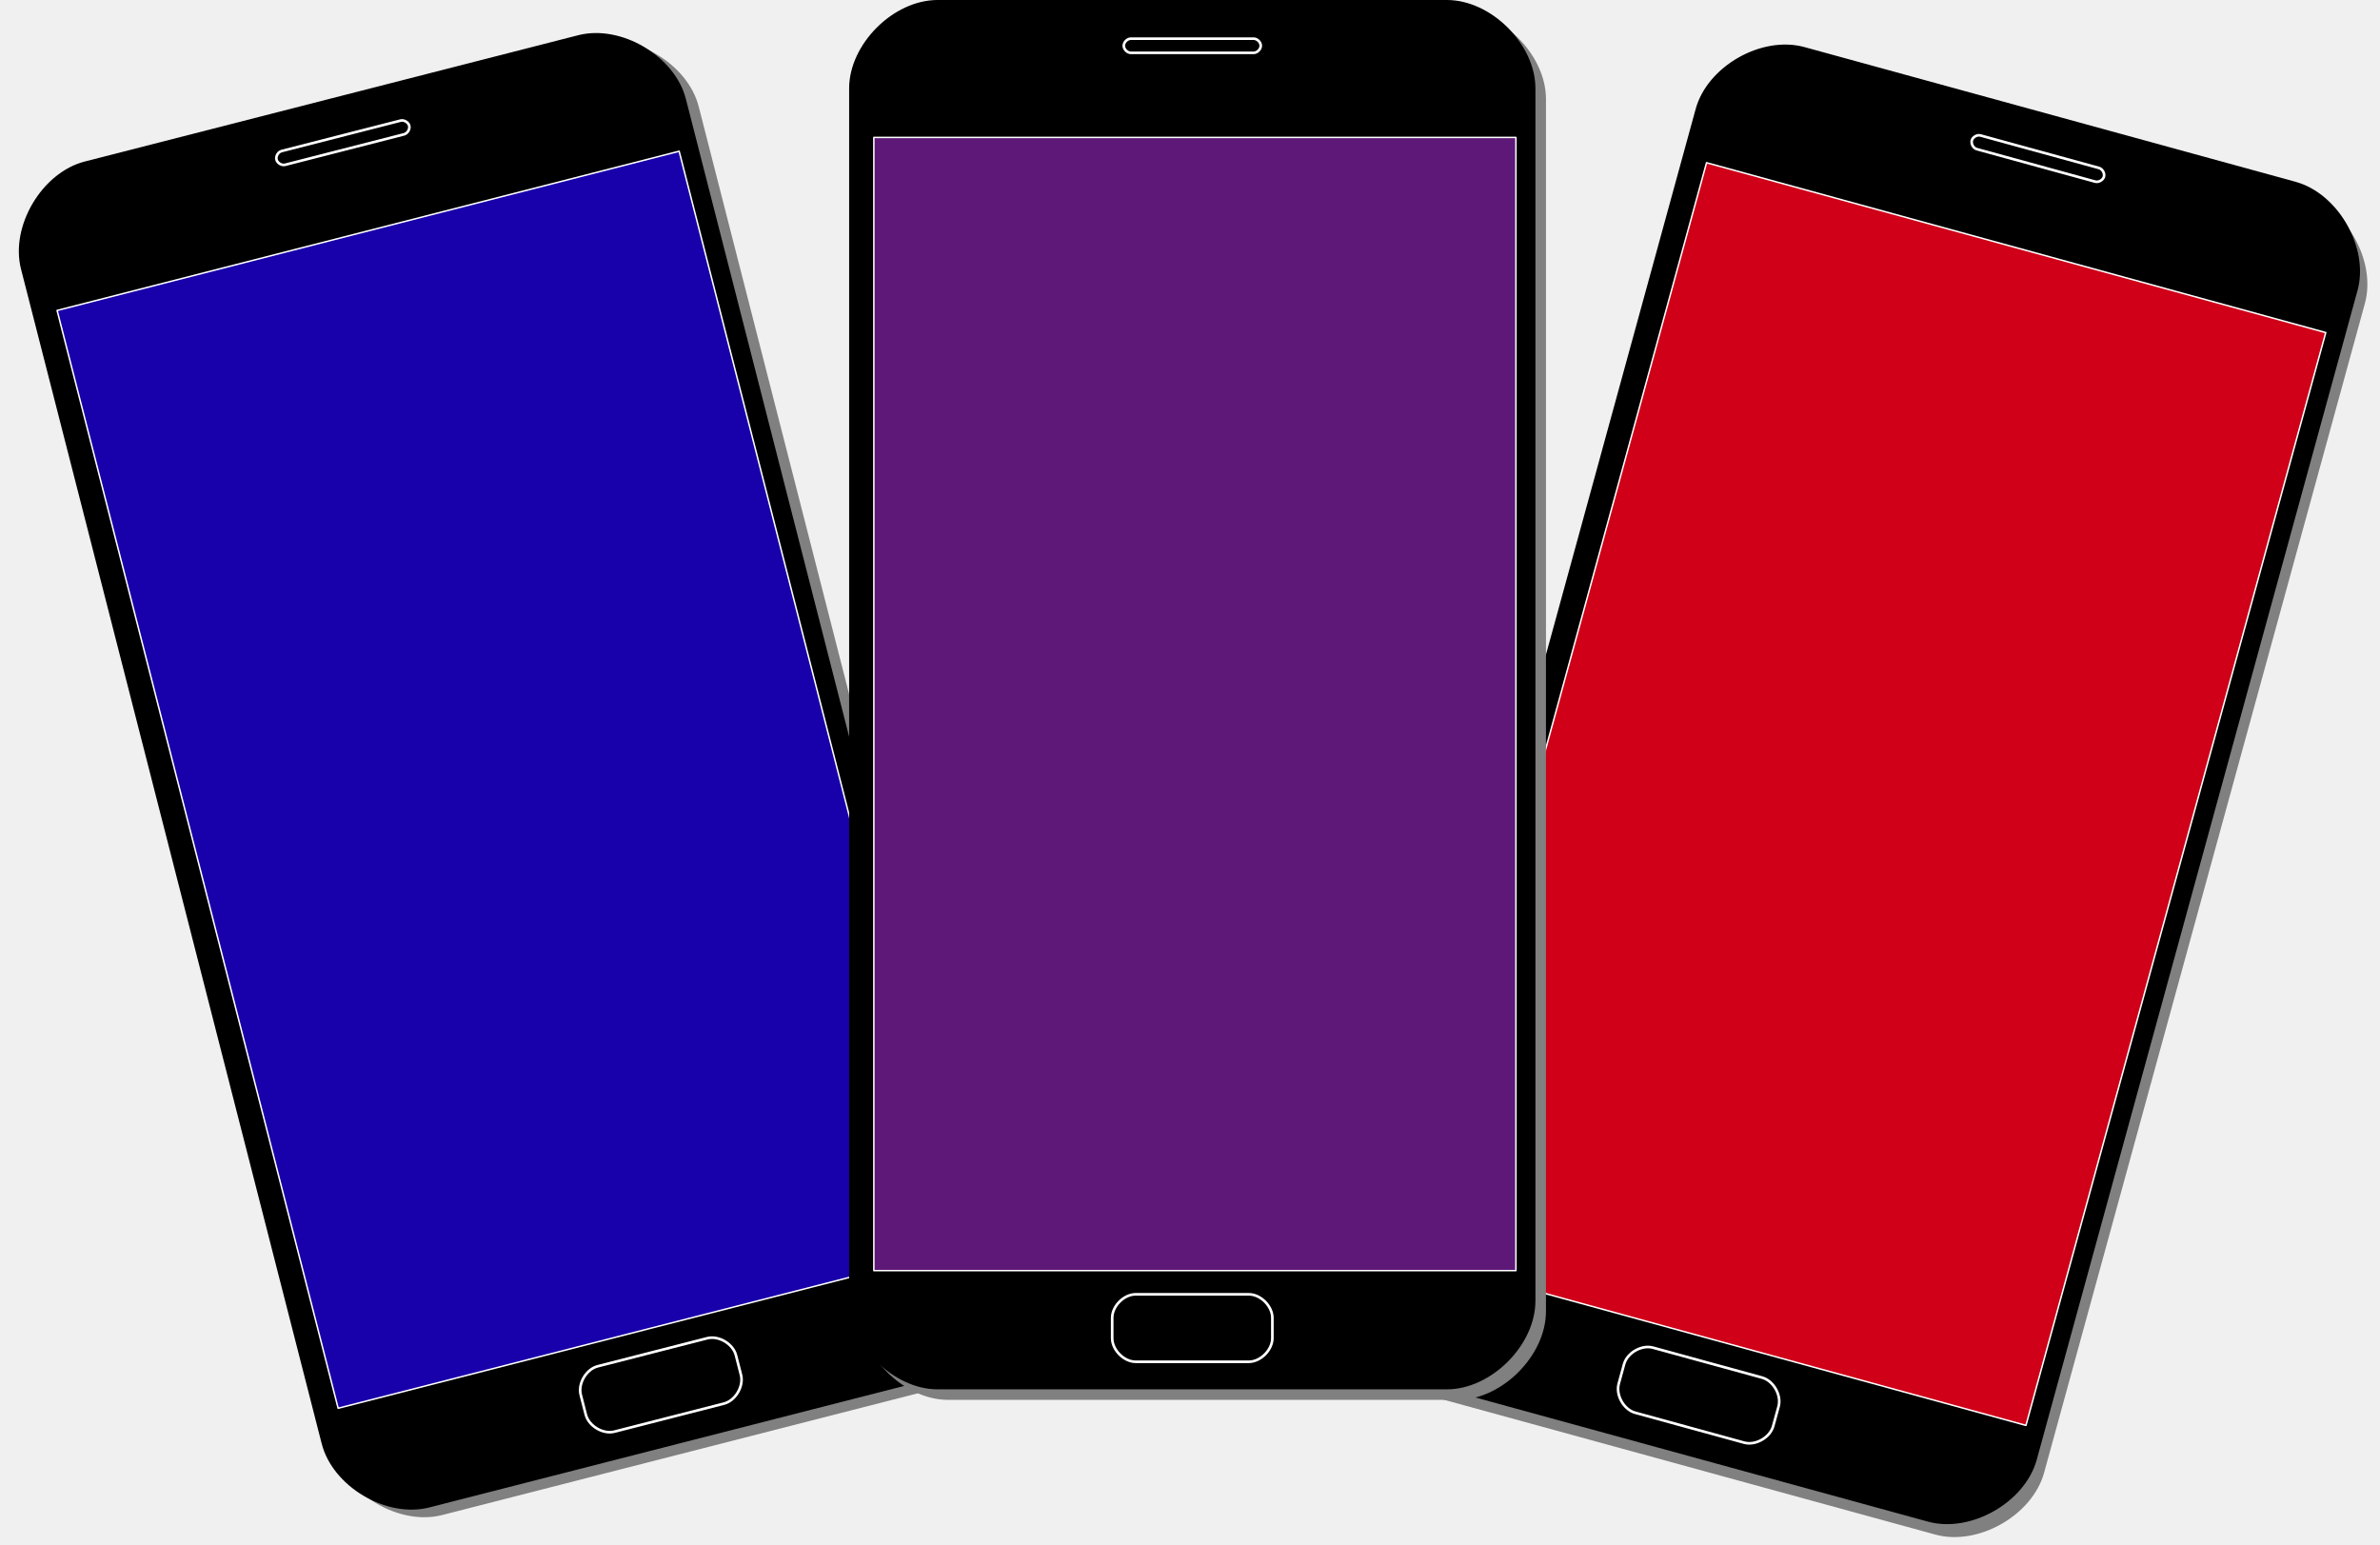
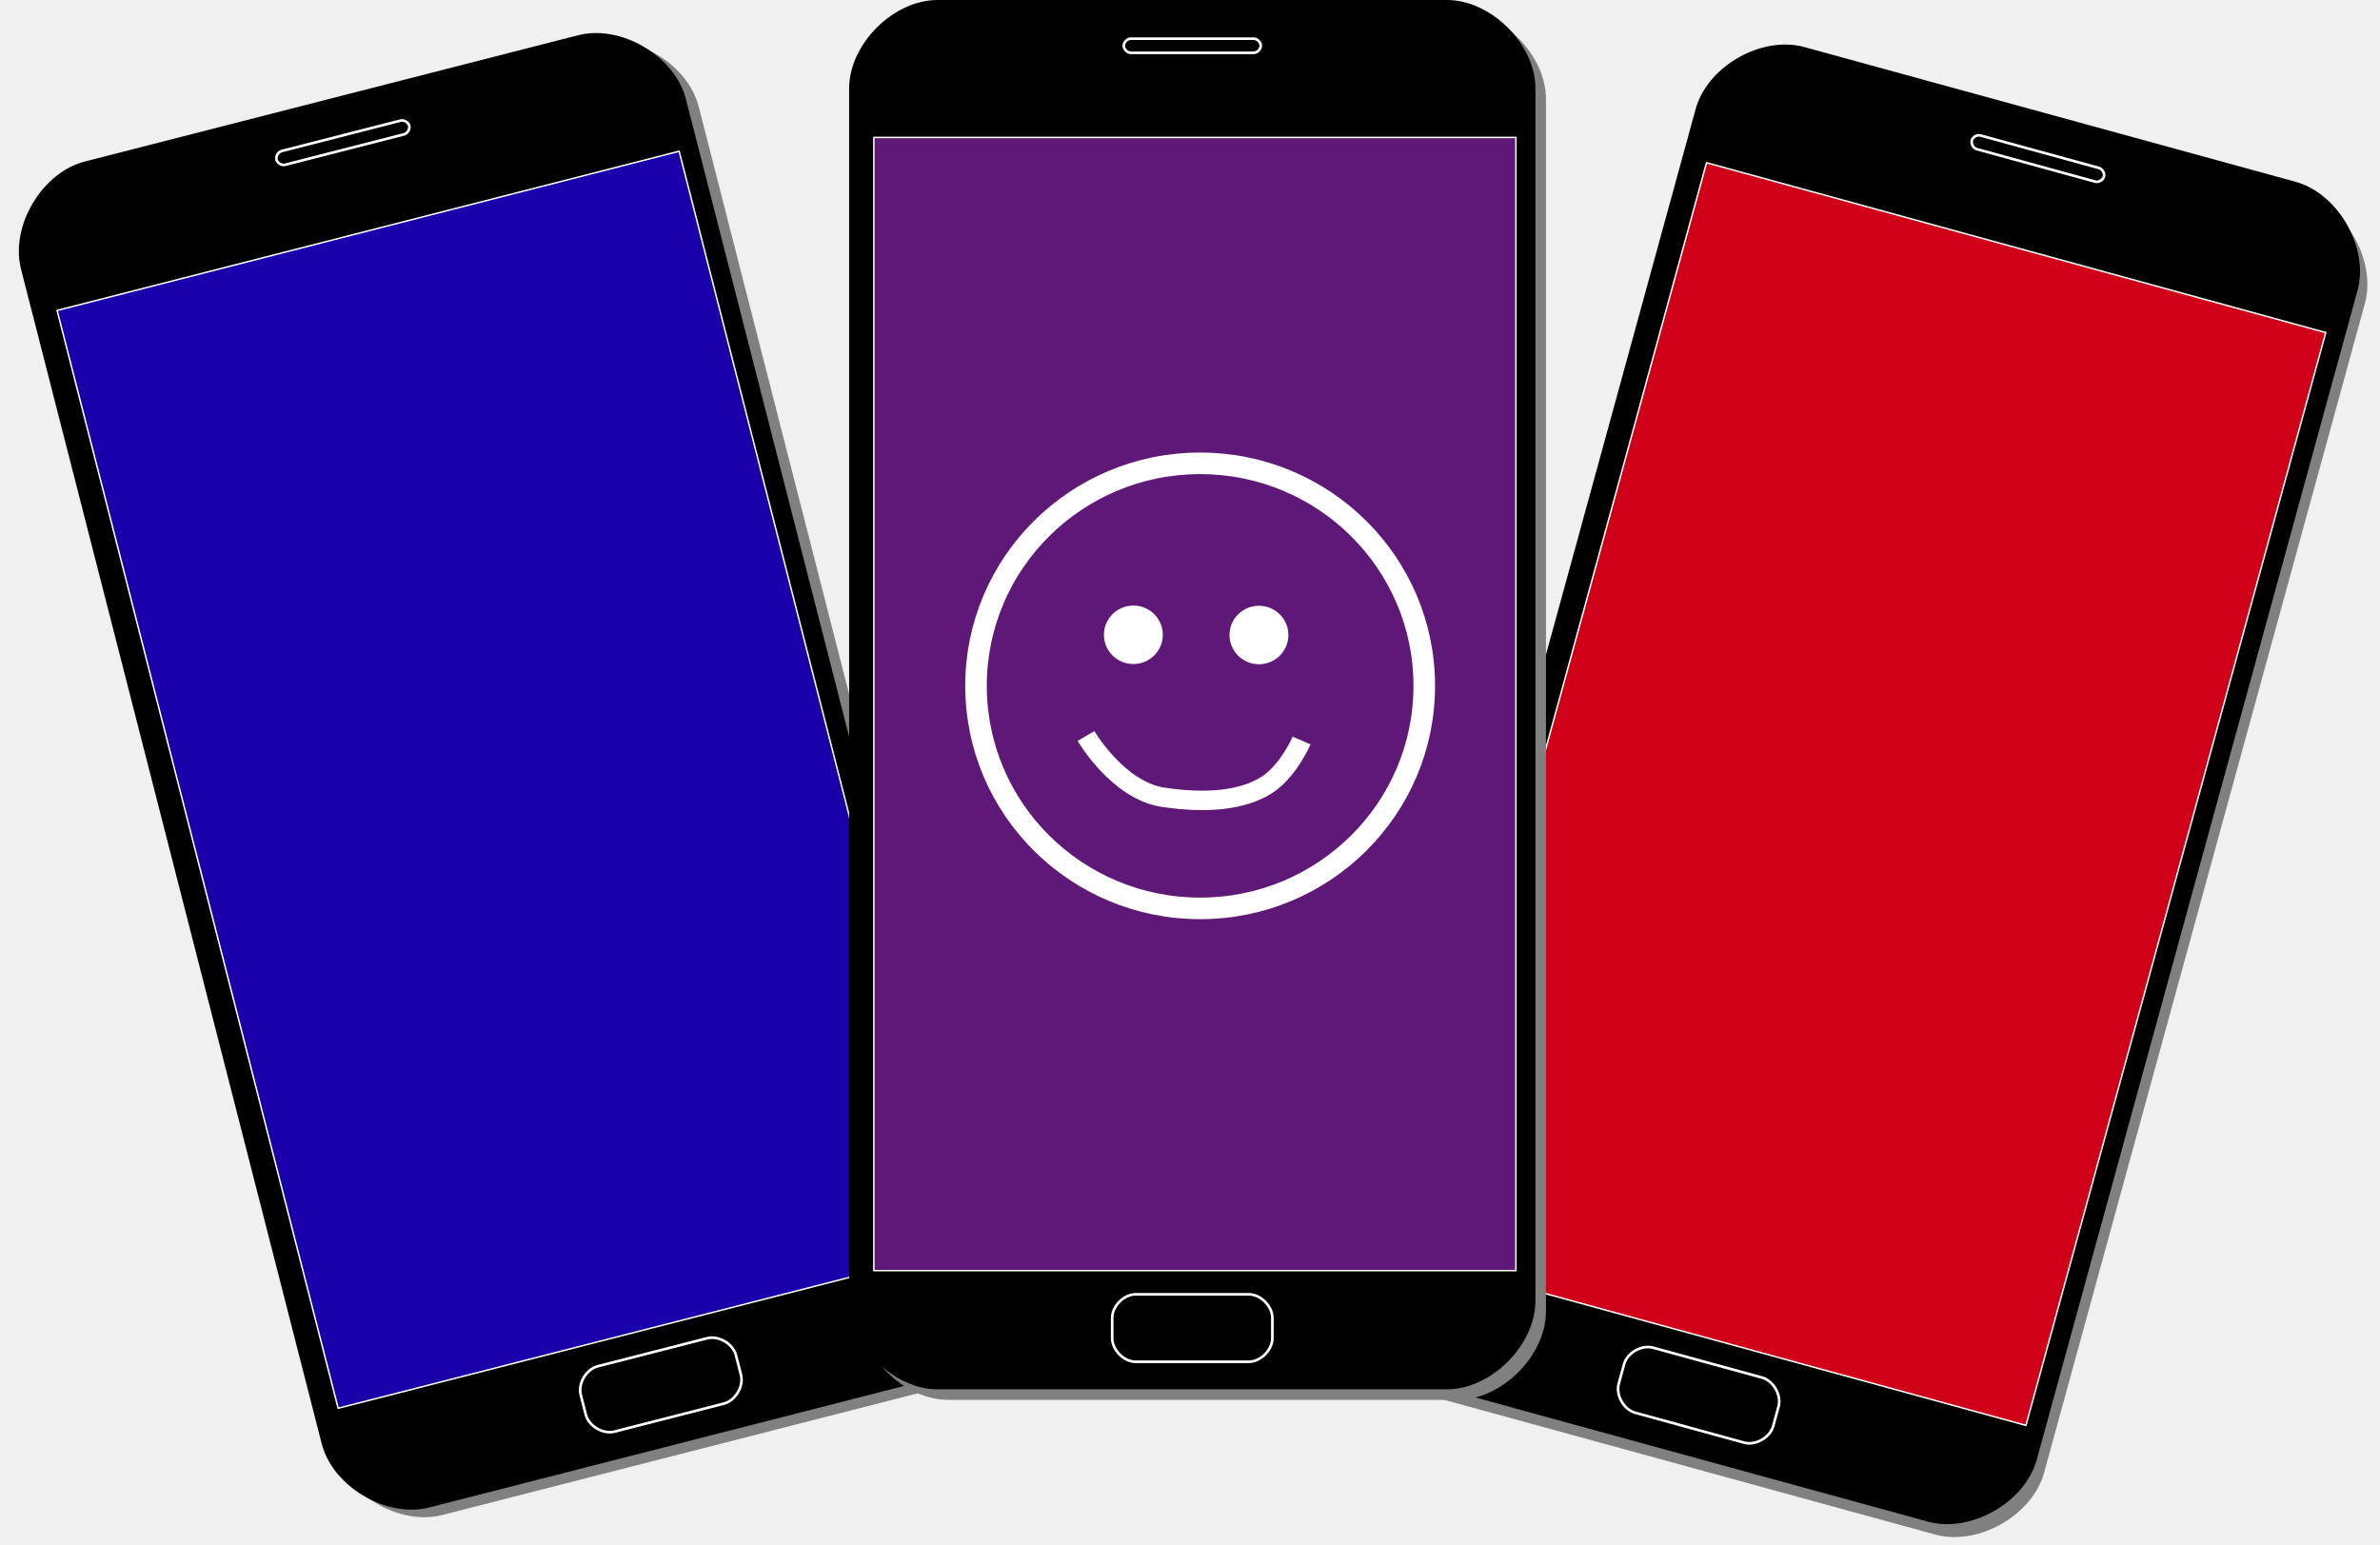
<svg xmlns="http://www.w3.org/2000/svg" width="175.074mm" height="113.598mm" preserveAspectRatio="xMidYMid" version="1.2" viewBox="0 0 17507.397 11359.774" xml:space="preserve" id="svg933" style="fill-rule:evenodd;stroke-width:28.222;stroke-linejoin:round">
  <defs id="defs937" />
  <g id="g4770" transform="matrix(0.7762324,-0.1986953,0.1986953,0.7762324,-1928.215,-4017.222)">
    <path id="path907-7" d="m 1571.017,7186.926 c -402.813,0 -805.143,402.33 -805.143,805.143 V 19123.838 c 0,402.33 402.33,805.143 805.143,805.143 h 4676.116 c 402.813,0 805.627,-402.813 805.627,-805.143 V 7992.07 c 0,-402.813 -402.813,-805.143 -805.627,-805.143 z" style="fill:#808080;stroke-width:13.647" />
    <path id="path909-9" d="m 1571.017,7186.926 c -402.813,0 -805.143,402.33 -805.143,805.143 V 19123.838 c 0,402.33 402.33,805.143 805.143,805.143 h 4676.116 c 402.813,0 805.627,-402.813 805.627,-805.143 V 7992.07 c 0,-402.813 -402.813,-805.143 -805.627,-805.143 z" style="fill:none;stroke:#808080;stroke-width:13.647;stroke-linejoin:round" />
    <path style="stroke-width:13.647" id="path911-0" d="m 1474.303,7090.213 c -402.813,0 -805.143,402.33 -805.143,805.143 V 19027.124 c 0,402.33 402.33,805.143 805.143,805.143 h 4676.116 c 402.813,0 805.627,-402.813 805.627,-805.143 V 7895.356 c 0,-402.813 -402.813,-805.143 -805.627,-805.143 z" />
    <path id="path913-2" d="m 1474.303,7090.213 c -402.813,0 -805.143,402.33 -805.143,805.143 V 19027.124 c 0,402.33 402.33,805.143 805.143,805.143 h 4676.116 c 402.813,0 805.627,-402.813 805.627,-805.143 V 7895.356 c 0,-402.813 -402.813,-805.143 -805.627,-805.143 z" style="fill:none;stroke:#000000;stroke-width:13.647;stroke-linejoin:round" />
    <rect id="rect915-3" height="12742.538" width="6286.886" y="7090.212" x="669.16" style="fill:none;stroke-width:13.647" />
    <path style="stroke-width:13.647" id="path917-9" d="m 3293.491,18966.678 c -108.32,0 -216.155,107.836 -216.155,216.155 v 186.658 c 0,108.32 107.836,216.639 216.155,216.639 h 1037.74 c 108.32,0 216.639,-108.319 216.639,-216.639 v -186.658 c 0,-108.319 -108.32,-216.155 -216.639,-216.155 z" />
    <path id="path919-9" d="m 3293.491,18966.678 c -108.32,0 -216.155,107.836 -216.155,216.155 v 186.658 c 0,108.32 107.836,216.639 216.155,216.639 h 1037.74 c 108.32,0 216.639,-108.319 216.639,-216.639 v -186.658 c 0,-108.319 -108.32,-216.155 -216.639,-216.155 z" style="fill:none;stroke:#ffffff;stroke-width:24.178;stroke-linejoin:round" />
    <rect id="rect921-7" height="619.452" width="1470.535" y="18966.678" x="3077.335" style="fill:none;stroke-width:13.647" />
    <path style="stroke-width:13.647" id="path923-0" d="m 3248.519,7438.383 c -32.399,0 -64.798,32.399 -64.798,64.798 0,32.399 32.399,65.282 64.798,65.282 H 4376.203 c 32.399,0 65.282,-32.883 65.282,-65.282 0,-32.399 -32.883,-64.798 -65.282,-64.798 z" />
    <path id="path925-3" d="m 3248.519,7438.383 c -32.399,0 -64.798,32.399 -64.798,64.798 0,32.399 32.399,65.282 64.798,65.282 H 4376.203 c 32.399,0 65.282,-32.883 65.282,-65.282 0,-32.399 -32.883,-64.798 -65.282,-64.798 z" style="fill:none;stroke:#ffffff;stroke-width:24.178;stroke-linejoin:round" />
    <rect id="rect927-9" height="130.08" width="1257.764" y="7438.383" x="3183.721" style="fill:none;stroke-width:13.647" />
    <path style="fill:#1800aa;fill-opacity:1;stroke-width:13.647" id="path929-8" d="M 3836.539,18749.072 H 889.184 V 8345.075 H 6783.895 V 18749.072 Z" />
    <path id="path931-6" d="M 3836.539,18749.072 H 889.184 V 8345.075 H 6783.895 V 18749.072 Z" style="fill:none;stroke:#ffffff;stroke-width:13.647;stroke-linejoin:round" />
  </g>
  <rect width="21000" height="29700" id="rect905" x="-1780.899" y="-7131.148" style="fill:none" />
  <g id="g4841" transform="matrix(0.7727104,0.2119794,-0.2119794,0.7727104,6826.271,-20014.013)">
    <path id="path907" d="m 14578.319,22479.843 c -402.813,0 -805.143,402.33 -805.143,805.143 v 11131.771 c 0,402.33 402.33,805.143 805.143,805.143 h 4676.117 c 402.814,0 805.627,-402.813 805.627,-805.143 V 23284.986 c 0,-402.813 -402.813,-805.143 -805.627,-805.143 z" style="fill:#808080;stroke-width:13.647" />
    <path id="path909" d="m 14578.319,22479.843 c -402.813,0 -805.143,402.33 -805.143,805.143 v 11131.771 c 0,402.33 402.33,805.143 805.143,805.143 h 4676.117 c 402.814,0 805.627,-402.813 805.627,-805.143 V 23284.986 c 0,-402.813 -402.813,-805.143 -805.627,-805.143 z" style="fill:none;stroke:#808080;stroke-width:13.647;stroke-linejoin:round" />
    <path style="stroke-width:13.647" id="path911" d="m 14481.605,22383.129 c -402.813,0 -805.143,402.33 -805.143,805.143 v 11131.771 c 0,402.33 402.33,805.143 805.143,805.143 h 4676.118 c 402.813,0 805.626,-402.813 805.626,-805.143 V 23188.272 c 0,-402.813 -402.813,-805.143 -805.626,-805.143 z" />
    <path id="path913" d="m 14481.605,22383.129 c -402.813,0 -805.143,402.33 -805.143,805.143 v 11131.771 c 0,402.33 402.33,805.143 805.143,805.143 h 4676.118 c 402.813,0 805.626,-402.813 805.626,-805.143 V 23188.272 c 0,-402.813 -402.813,-805.143 -805.626,-805.143 z" style="fill:none;stroke:#000000;stroke-width:13.647;stroke-linejoin:round" />
    <rect id="rect915" height="12742.54" width="6286.887" y="22383.129" x="13676.462" style="fill:none;stroke-width:13.647" />
    <path style="stroke-width:13.647" id="path917" d="m 16300.794,34259.597 c -108.32,0 -216.156,107.836 -216.156,216.155 v 186.658 c 0,108.32 107.836,216.639 216.156,216.639 h 1037.74 c 108.32,0 216.639,-108.319 216.639,-216.639 v -186.658 c 0,-108.319 -108.319,-216.155 -216.639,-216.155 z" />
    <path id="path919" d="m 16300.794,34259.597 c -108.32,0 -216.156,107.836 -216.156,216.155 v 186.658 c 0,108.32 107.836,216.639 216.156,216.639 h 1037.74 c 108.32,0 216.639,-108.319 216.639,-216.639 v -186.658 c 0,-108.319 -108.319,-216.155 -216.639,-216.155 z" style="fill:none;stroke:#ffffff;stroke-width:24.178;stroke-linejoin:round" />
    <rect id="rect921" height="619.453" width="1470.535" y="34259.598" x="16084.639" style="fill:none;stroke-width:13.647" />
    <path style="stroke-width:13.647" id="path923" d="m 16255.822,22731.299 c -32.399,0 -64.798,32.399 -64.798,64.799 0,32.399 32.399,65.281 64.798,65.281 h 1127.684 c 32.399,0 65.282,-32.882 65.282,-65.281 0,-32.4 -32.883,-64.799 -65.282,-64.799 z" />
    <path id="path925" d="m 16255.822,22731.299 c -32.399,0 -64.798,32.399 -64.798,64.799 0,32.399 32.399,65.281 64.798,65.281 h 1127.684 c 32.399,0 65.282,-32.882 65.282,-65.281 0,-32.4 -32.883,-64.799 -65.282,-64.799 z" style="fill:none;stroke:#ffffff;stroke-width:24.178;stroke-linejoin:round" />
    <rect id="rect927" height="130.08" width="1257.764" y="22731.299" x="16191.023" style="fill:none;stroke-width:13.647" />
    <path style="fill:#cf0018;fill-opacity:1;stroke-width:13.647" id="path929" d="M 16843.842,34041.99 H 13896.486 V 23637.992 h 5894.713 V 34041.99 Z" />
    <path id="path931" d="M 16843.842,34041.99 H 13896.486 V 23637.992 h 5894.713 V 34041.99 Z" style="fill:none;stroke:#ffffff;stroke-width:13.647;stroke-linejoin:round" />
  </g>
  <g id="g4826" transform="matrix(0.8012594,0,0,0.8012594,-5207.305,-5633.232)">
    <path id="path907-9" d="m 15203.124,7134.01 c -402.814,0 -805.143,402.33 -805.143,805.143 V 19070.921 c 0,402.33 402.329,805.143 805.143,805.143 h 4676.116 c 402.813,0 805.627,-402.813 805.627,-805.143 V 7939.153 c 0,-402.813 -402.814,-805.143 -805.627,-805.143 z" style="fill:#808080;stroke-width:13.647" />
    <path id="path909-3" d="m 15203.124,7134.01 c -402.814,0 -805.143,402.33 -805.143,805.143 V 19070.921 c 0,402.33 402.329,805.143 805.143,805.143 h 4676.116 c 402.813,0 805.627,-402.813 805.627,-805.143 V 7939.153 c 0,-402.813 -402.814,-805.143 -805.627,-805.143 z" style="fill:none;stroke:#808080;stroke-width:13.647;stroke-linejoin:round" />
    <path style="stroke-width:13.647" id="path911-8" d="m 15106.41,7037.296 c -402.814,0 -805.143,402.33 -805.143,805.143 v 11131.768 c 0,402.33 402.329,805.143 805.143,805.143 h 4676.116 c 402.814,0 805.627,-402.813 805.627,-805.143 V 7842.439 c 0,-402.813 -402.813,-805.143 -805.627,-805.143 z" />
    <path id="path913-0" d="m 15106.41,7037.296 c -402.814,0 -805.143,402.33 -805.143,805.143 v 11131.768 c 0,402.33 402.329,805.143 805.143,805.143 h 4676.116 c 402.814,0 805.627,-402.813 805.627,-805.143 V 7842.439 c 0,-402.813 -402.813,-805.143 -805.627,-805.143 z" style="fill:none;stroke:#000000;stroke-width:13.647;stroke-linejoin:round" />
    <rect id="rect915-2" height="12742.538" width="6286.886" y="7037.296" x="14301.267" style="fill:none;stroke-width:13.647" />
    <path style="stroke-width:13.647" id="path917-4" d="m 16925.598,18913.761 c -108.32,0 -216.156,107.836 -216.156,216.156 v 186.657 c 0,108.32 107.836,216.64 216.156,216.64 h 1037.74 c 108.32,0 216.639,-108.32 216.639,-216.64 v -186.657 c 0,-108.32 -108.319,-216.156 -216.639,-216.156 z" />
    <path id="path919-8" d="m 16925.598,18913.761 c -108.32,0 -216.156,107.836 -216.156,216.156 v 186.657 c 0,108.32 107.836,216.64 216.156,216.64 h 1037.74 c 108.32,0 216.639,-108.32 216.639,-216.64 v -186.657 c 0,-108.32 -108.319,-216.156 -216.639,-216.156 z" style="fill:none;stroke:#ffffff;stroke-width:24.178;stroke-linejoin:round" />
    <rect id="rect921-3" height="619.452" width="1470.535" y="18913.762" x="16709.443" style="fill:none;stroke-width:13.647" />
    <path style="stroke-width:13.647" id="path923-9" d="m 16880.626,7385.466 c -32.399,0 -64.798,32.399 -64.798,64.798 0,32.399 32.399,65.282 64.798,65.282 h 1127.684 c 32.399,0 65.282,-32.883 65.282,-65.282 0,-32.399 -32.883,-64.798 -65.282,-64.798 z" />
    <path id="path925-0" d="m 16880.626,7385.466 c -32.399,0 -64.798,32.399 -64.798,64.798 0,32.399 32.399,65.282 64.798,65.282 h 1127.684 c 32.399,0 65.282,-32.883 65.282,-65.282 0,-32.399 -32.883,-64.798 -65.282,-64.798 z" style="fill:none;stroke:#ffffff;stroke-width:24.178;stroke-linejoin:round" />
    <rect id="rect927-5" height="130.08" width="1257.764" y="7385.466" x="16815.828" style="fill:none;stroke-width:13.647" />
    <path style="fill:#5e1877;fill-opacity:1;stroke-width:13.647" id="path929-2" d="M 17468.646,18696.155 H 14521.291 V 8292.159 h 5894.711 V 18696.155 Z" />
    <path id="path931-2" d="M 17468.646,18696.155 H 14521.291 V 8292.159 h 5894.711 V 18696.155 Z" style="fill:none;stroke:#ffffff;stroke-width:13.647;stroke-linejoin:round" />
  </g>
+   <circle style="fill:none;fill-opacity:1;stroke:none;stroke-width:2.5;stroke-linejoin:round;stroke-miterlimit:4;stroke-dasharray:none;stroke-opacity:1" id="path1536" cx="7309.114" cy="5108.993" r="2348.177" />
+   <ellipse style="fill:none;fill-opacity:1;stroke:#ffffff;stroke-width:158.75;stroke-linejoin:round;stroke-miterlimit:4;stroke-dasharray:none;stroke-opacity:1" id="path1544" cx="8828.246" cy="5045.531" rx="1648.719" ry="1637.026" />
+   <ellipse style="fill:#ffffff;fill-opacity:1;fill-rule:evenodd;stroke:none;stroke-width:20.858;stroke-linejoin:round;stroke-miterlimit:4;stroke-dasharray:none;stroke-opacity:1" id="path1544-8" cx="8337.14" cy="4669.817" rx="216.629" ry="215.092" />
+   <ellipse style="fill:#ffffff;fill-opacity:1;fill-rule:evenodd;stroke:none;stroke-width:20.859;stroke-linejoin:round;stroke-miterlimit:4;stroke-dasharray:none;stroke-opacity:1" id="path1544-8-2" cx="9260.89" cy="4671.354" rx="216.629" ry="215.092" />
+   <path style="fill:none;stroke:#ffffff;stroke-width:143.121;stroke-linecap:butt;stroke-linejoin:miter;stroke-opacity:1" d="m 7988.91,5414.383 c 0,0 233.684,400.601 567.518,450.676 333.834,50.075 584.21,16.692 751.128,-83.459 166.917,-100.15 267.067,-333.834 267.067,-333.834" id="path1580" />
</svg>
